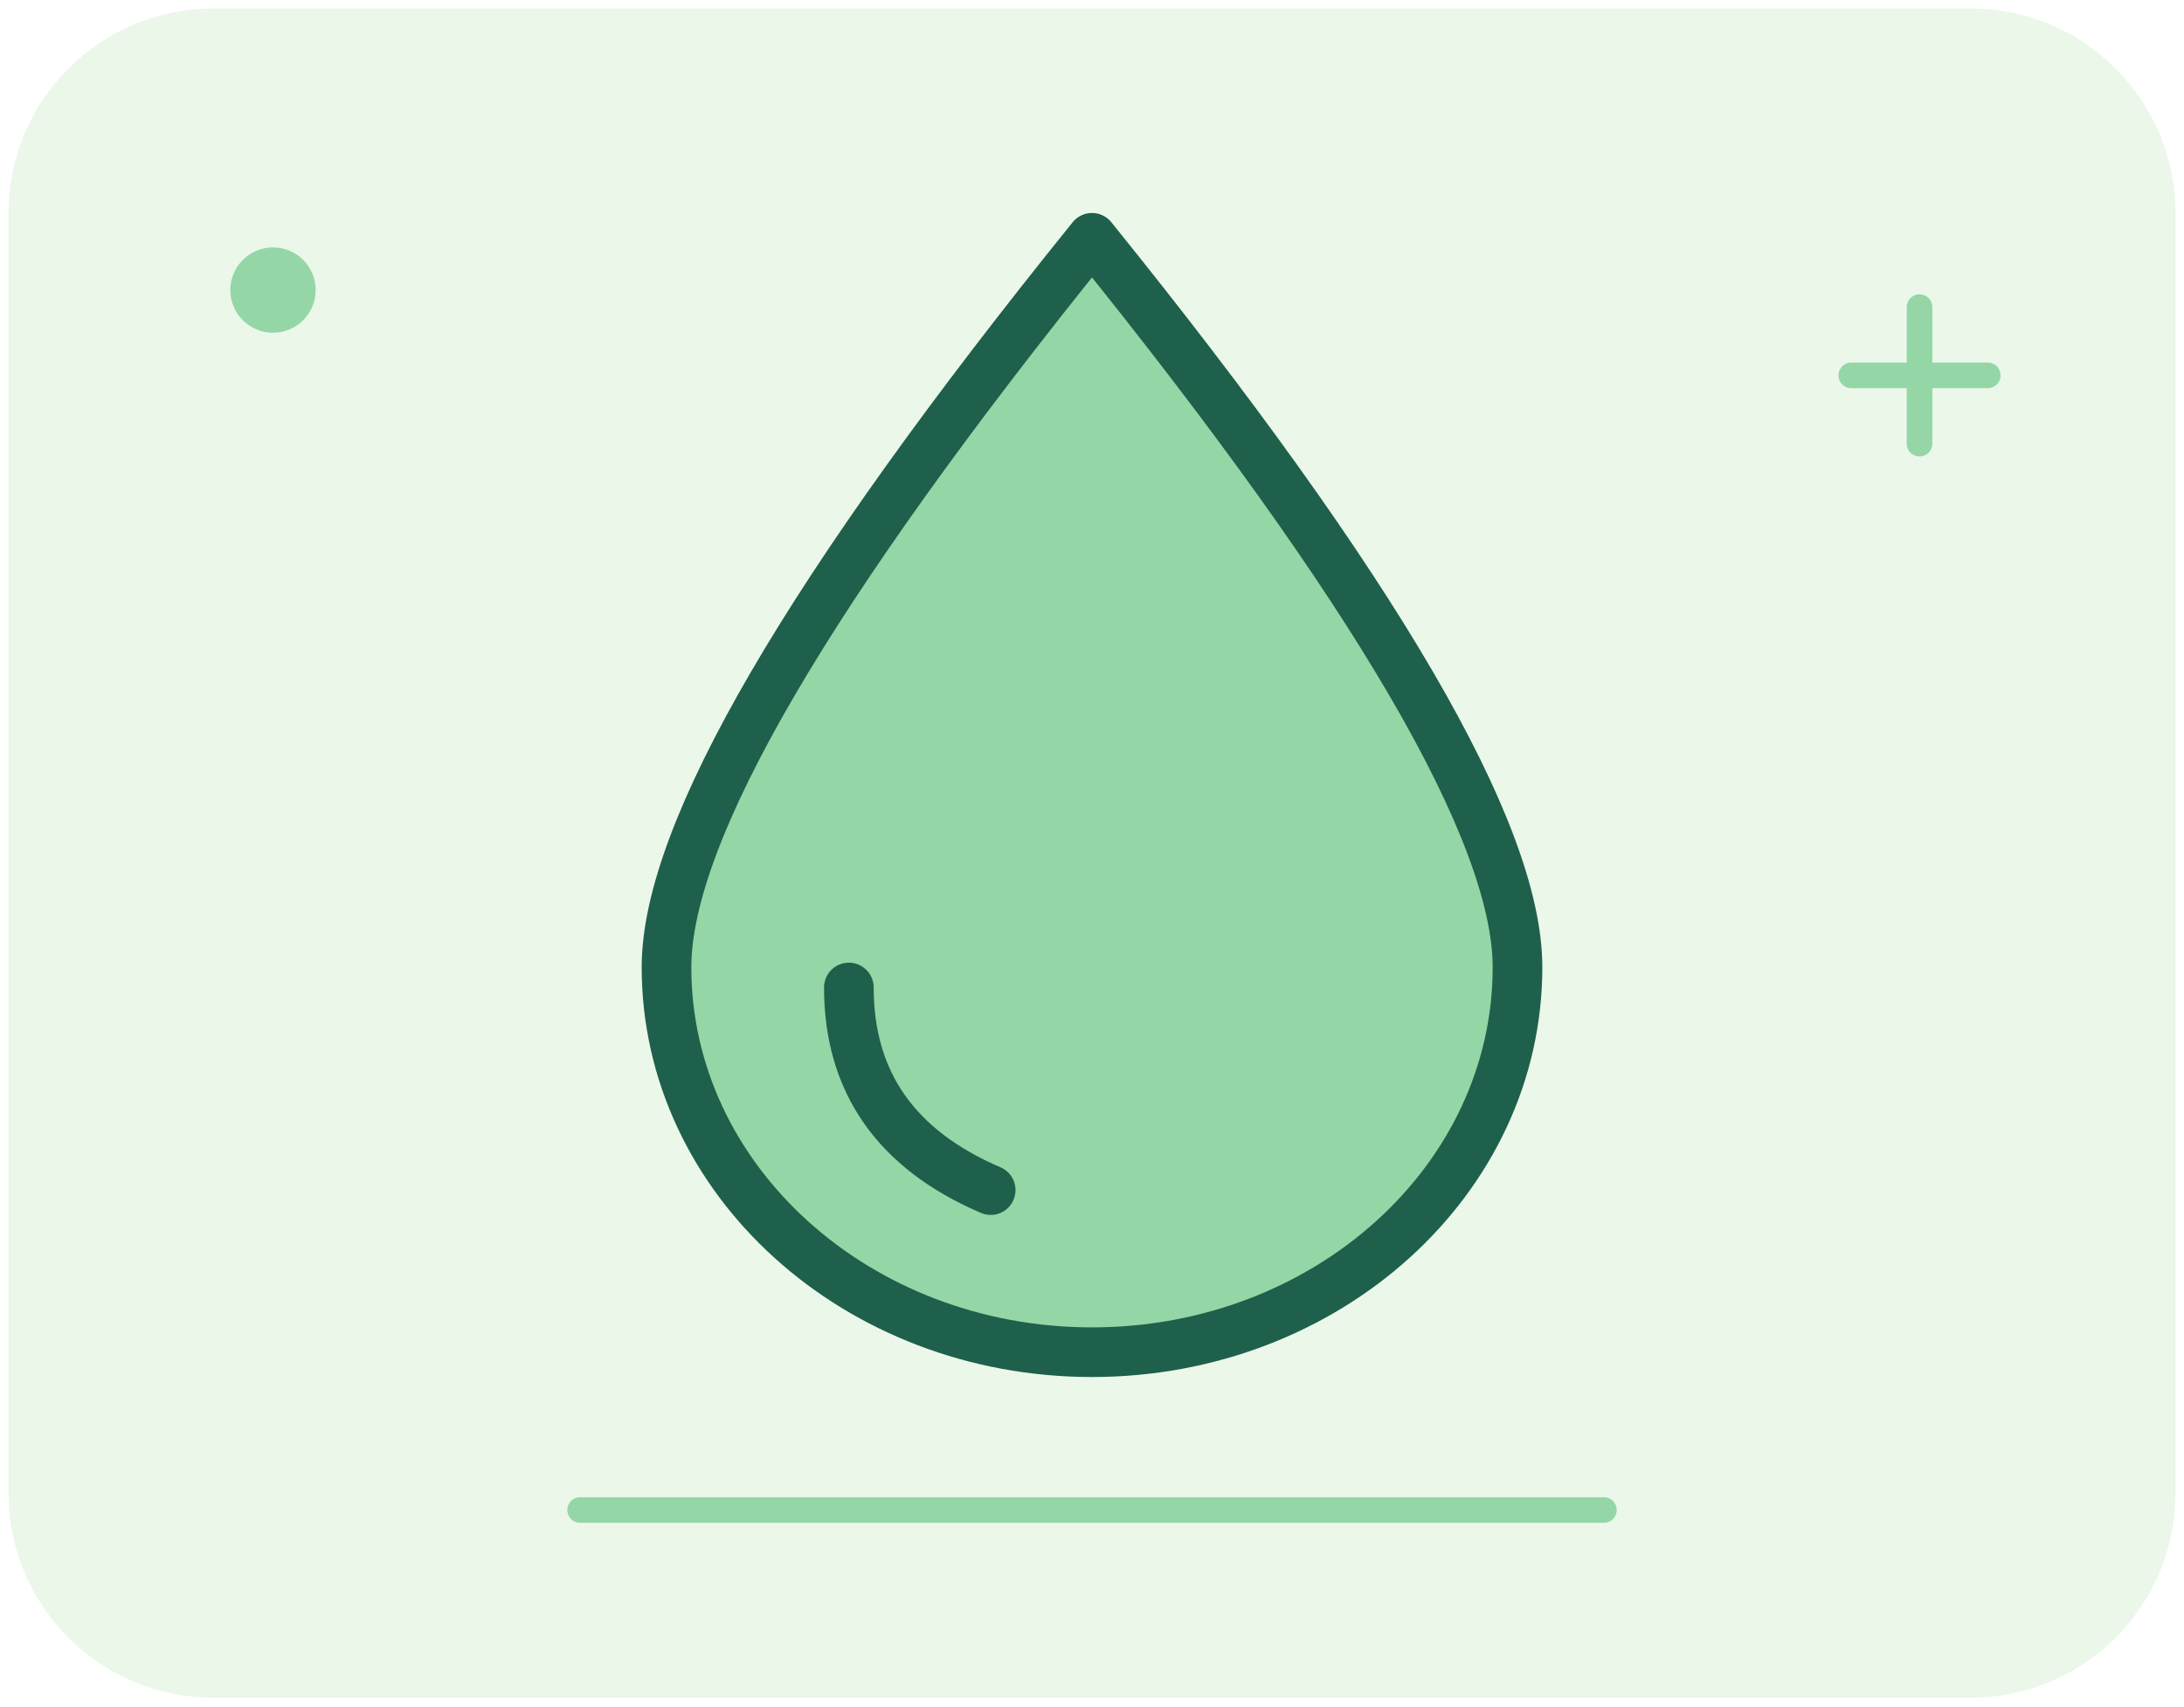
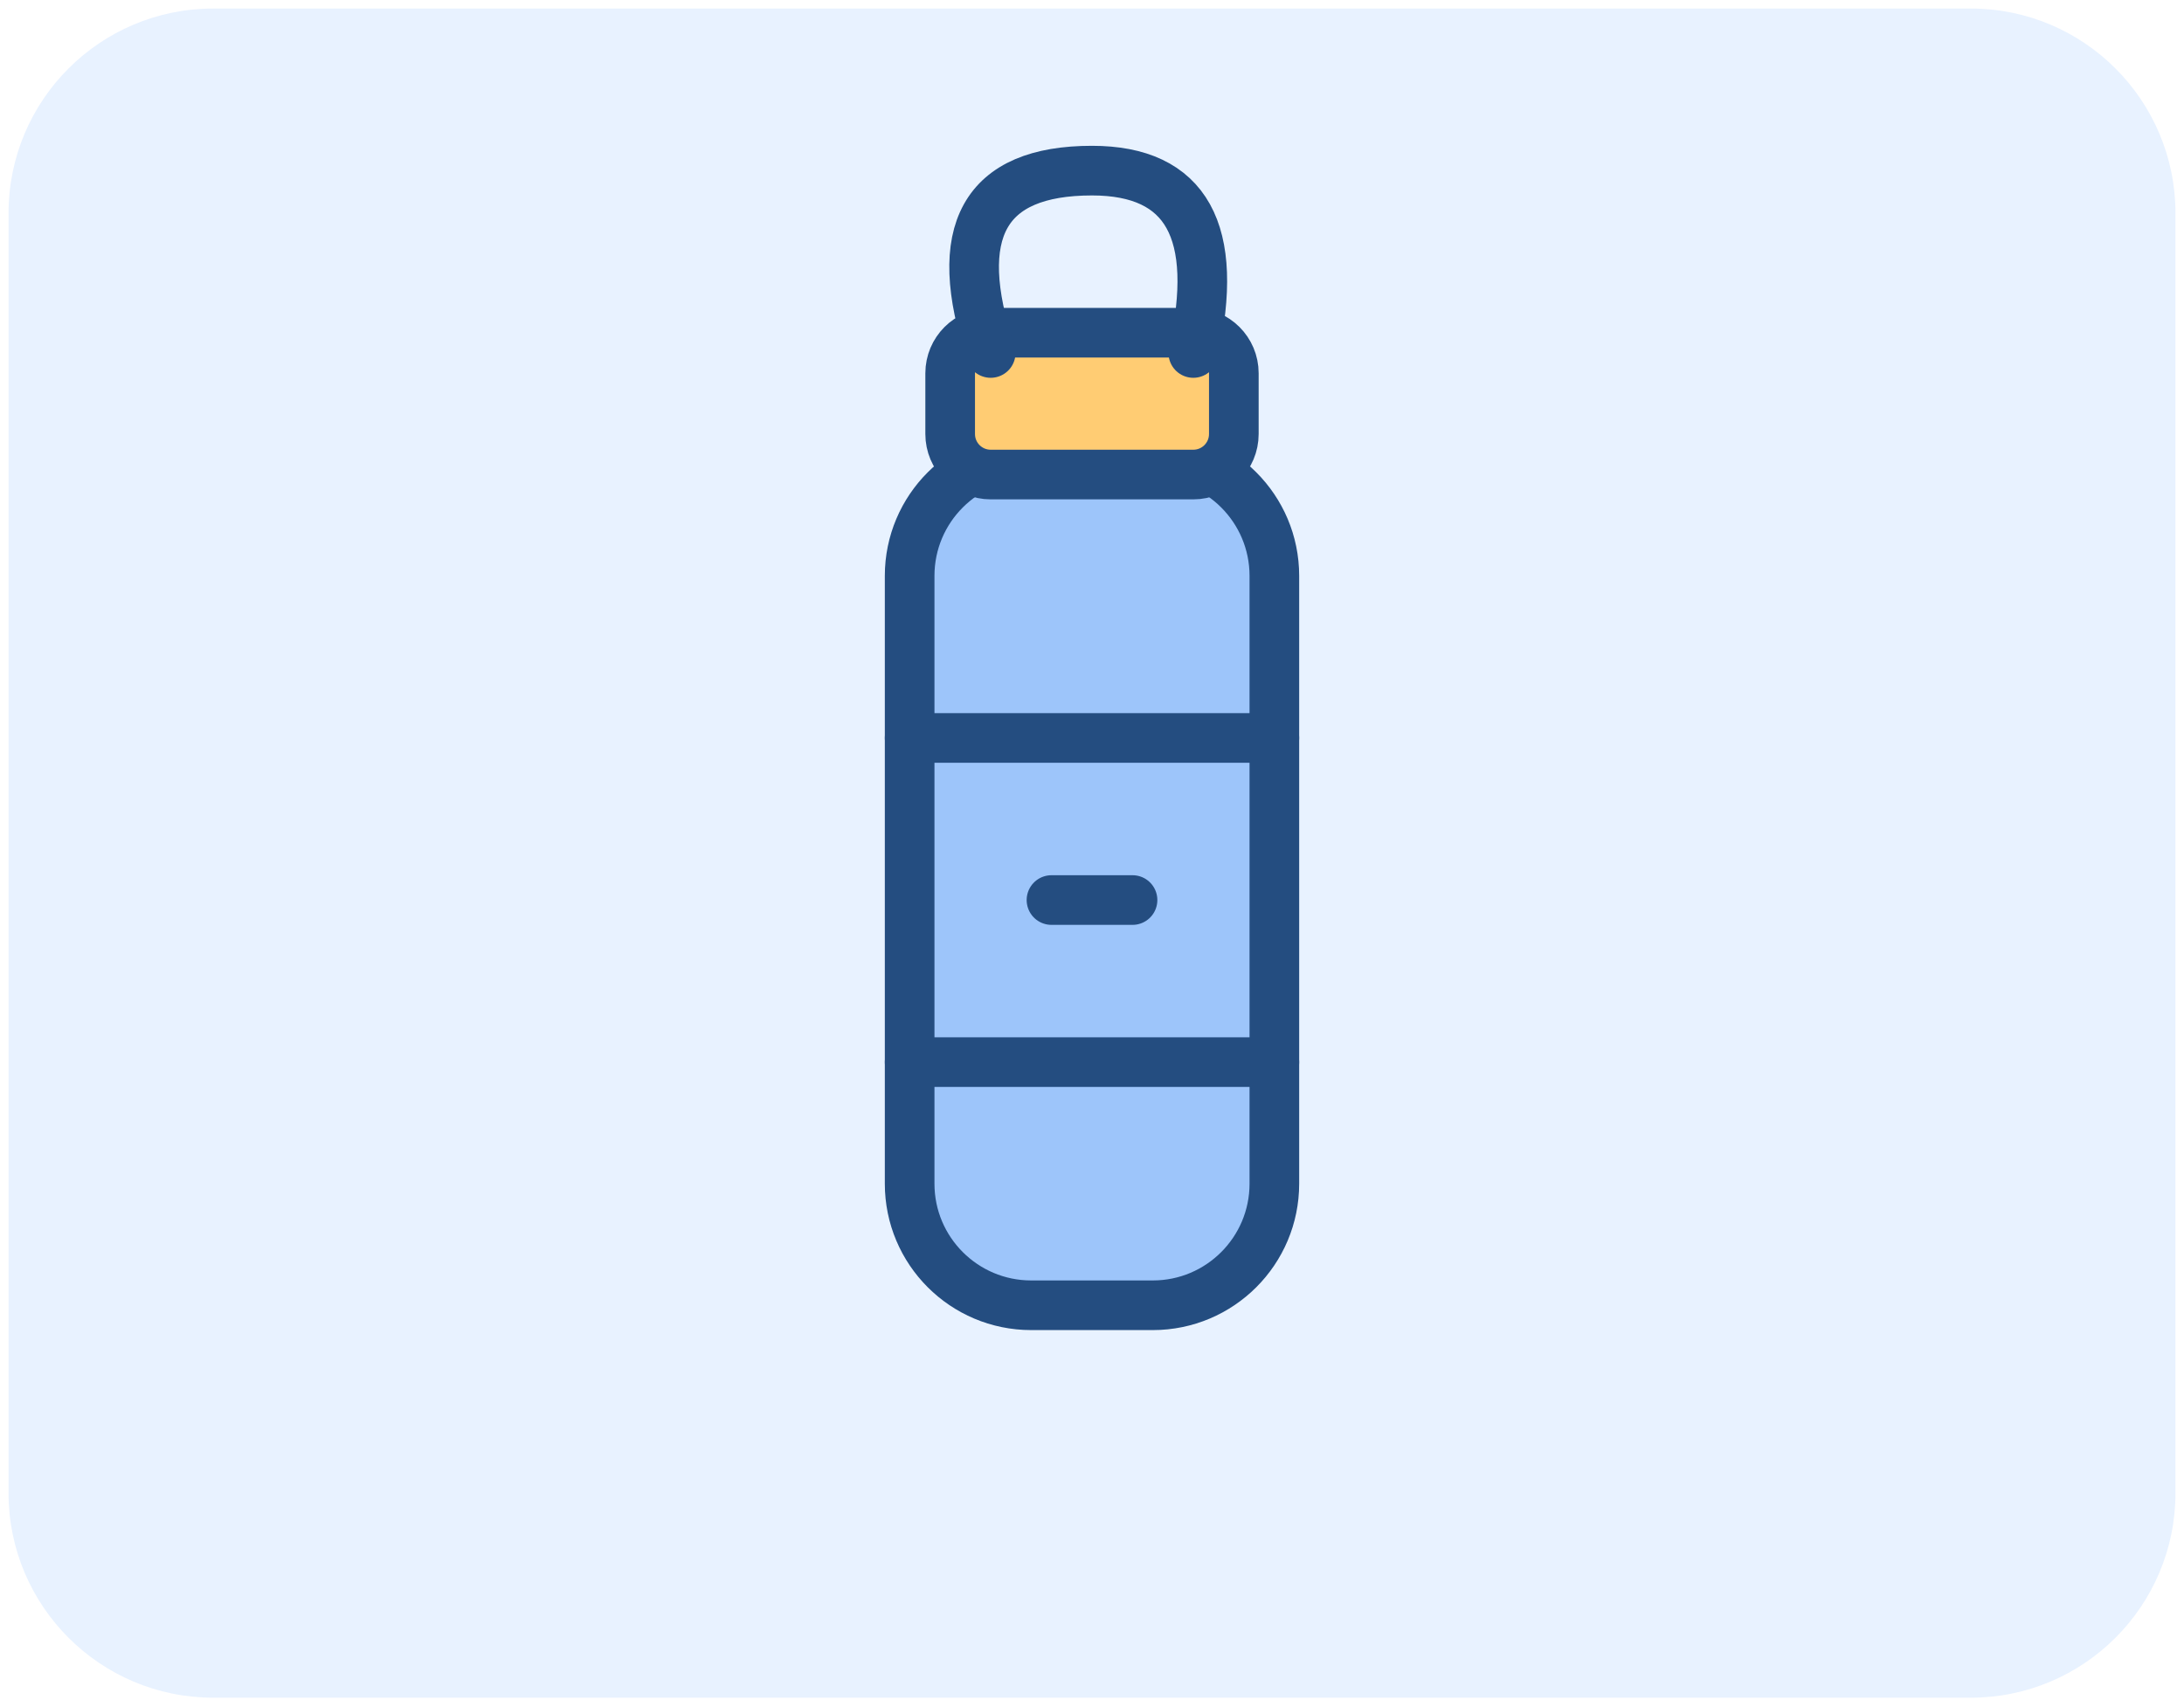
- <svg xmlns="http://www.w3.org/2000/svg" width="256" height="200" viewBox="0 0 256 200" font-family="system-ui,Noto Sans CJK SC,Microsoft YaHei,sans-serif" role="img">
-   <rect x="1" y="1" width="254" height="198" rx="24" fill="#eaf7e9" />
-   <circle cx="32" cy="34" r="5" fill="#95d6a6" />
-   <path d="M225 36v16m-8-8h16" stroke="#95d6a6" stroke-width="3" stroke-linecap="round" />
-   <g transform="translate(52 16) scale(2.375)" stroke="#1e604b" stroke-width="2.45" stroke-linecap="round" stroke-linejoin="round" fill="none">
-     <path d="M32 5Q11 31 11 41a21 19 0 0 0 42 0Q53 31 32 5z" fill="#95d6a6" />
-     <path d="M20 42q0 7 7 10" fill="none" />
+ <svg xmlns="http://www.w3.org/2000/svg" width="256" height="200" viewBox="0 0 256 200" font-family="system-ui,sans-serif" role="img">
+   <rect x="1" y="1" width="254" height="198" rx="24" fill="#e8f2ff" />
+   <g transform="translate(52 20) scale(2.375)" stroke="#244d80" stroke-width="2.45" stroke-linecap="round" stroke-linejoin="round" fill="none">
+     <rect x="23" y="14" width="18" height="42" rx="6" fill="#9dc5fa" />
+     <rect x="25" y="8" width="14" height="7" rx="2" fill="#ffcc73" />
+     <path d="M27 9q-3-9 5-9 7 0 5 9m-14 19h18m-18 16h18m-11-8h4" fill="none" />
  </g>
-   <path d="M68 177h120" stroke="#95d6a6" stroke-width="3" stroke-linecap="round" />
</svg>
